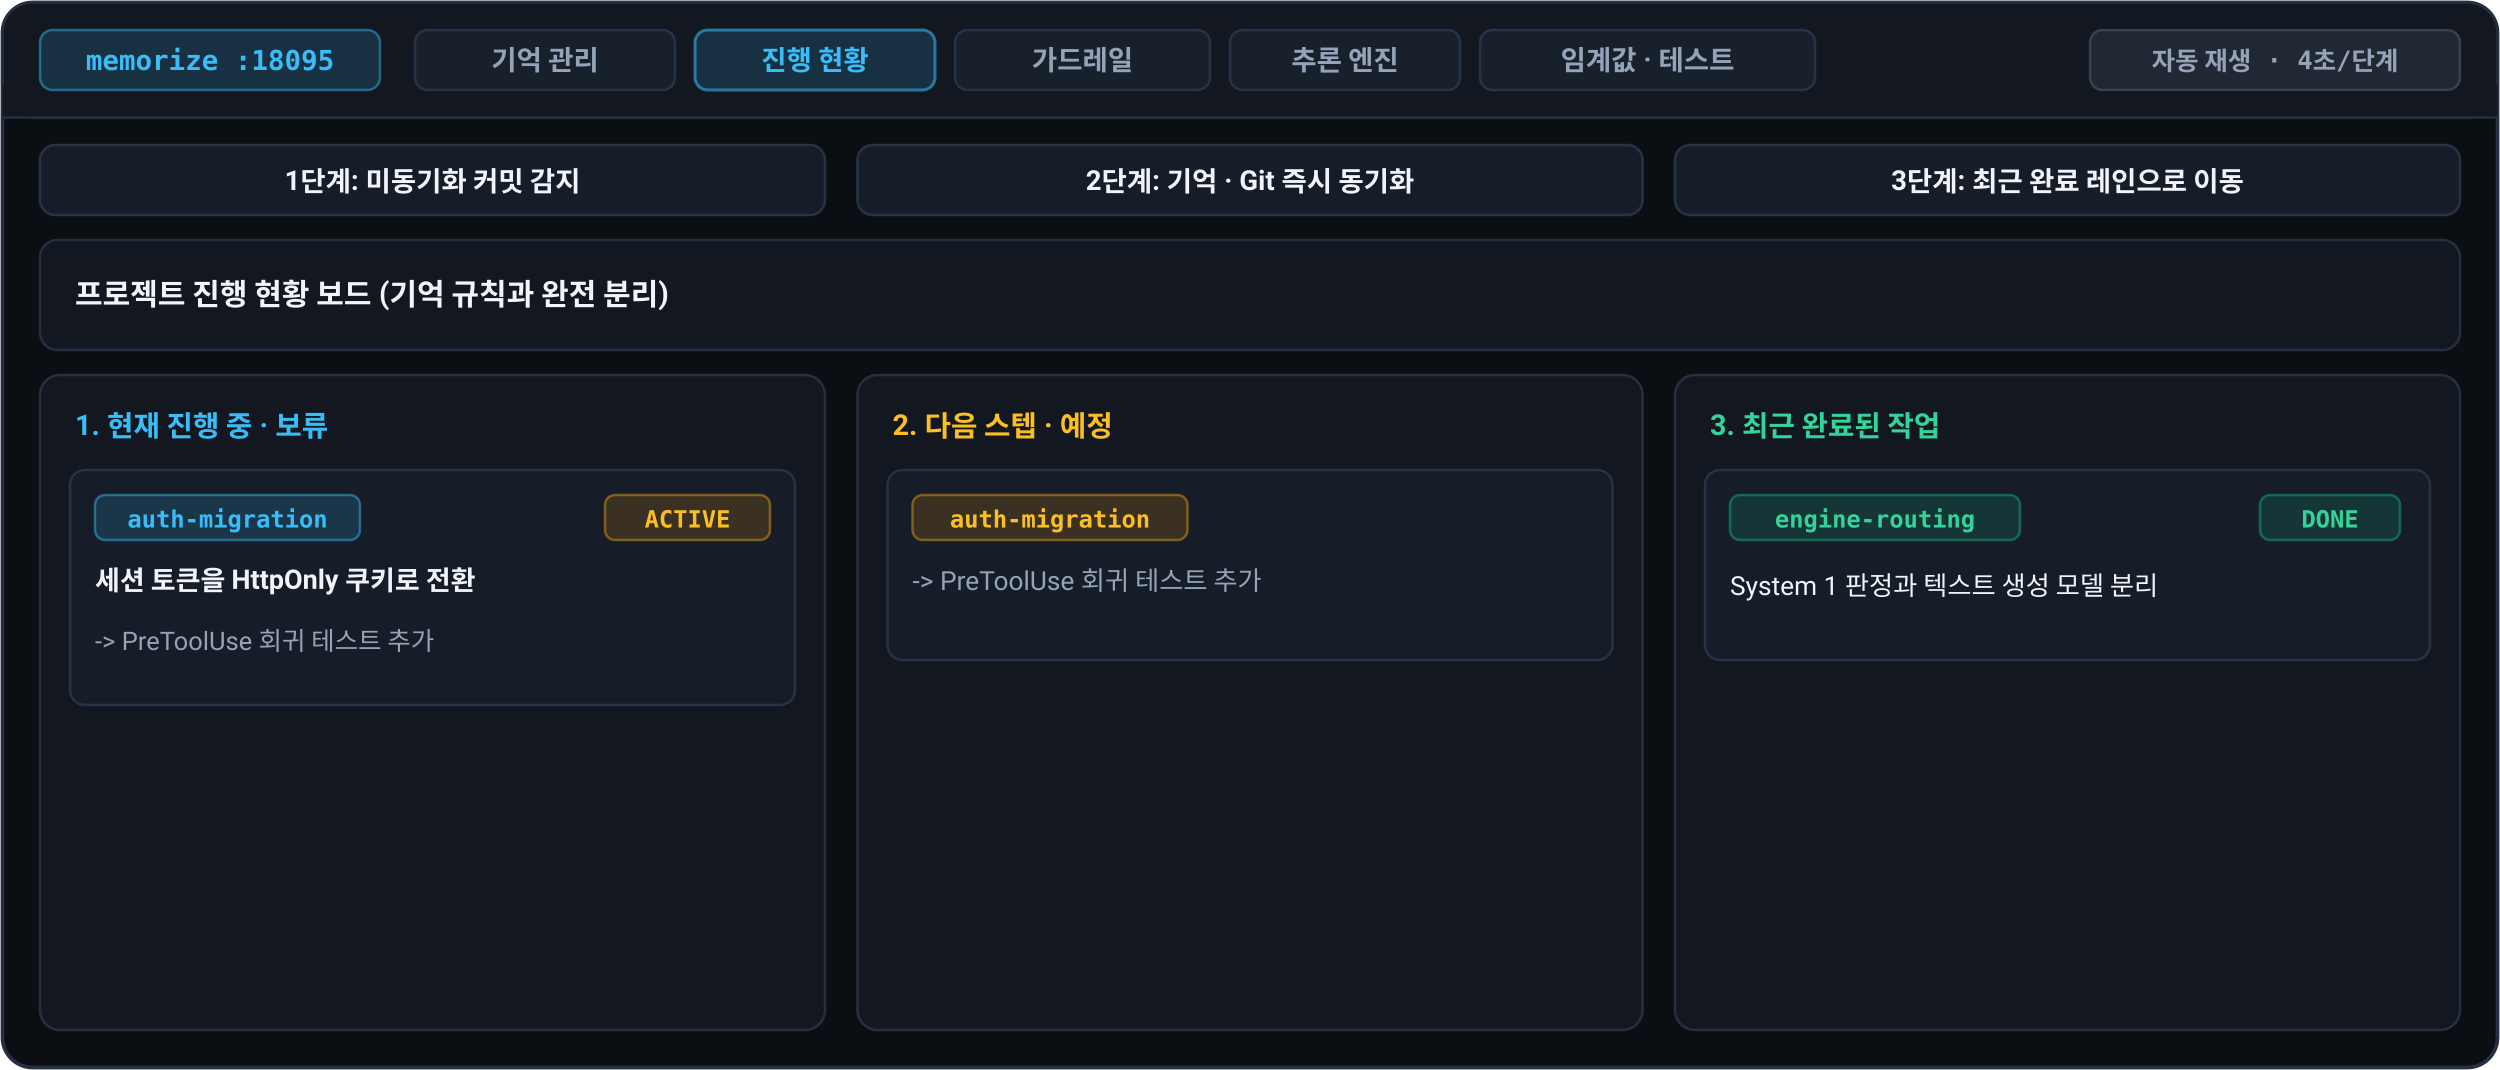
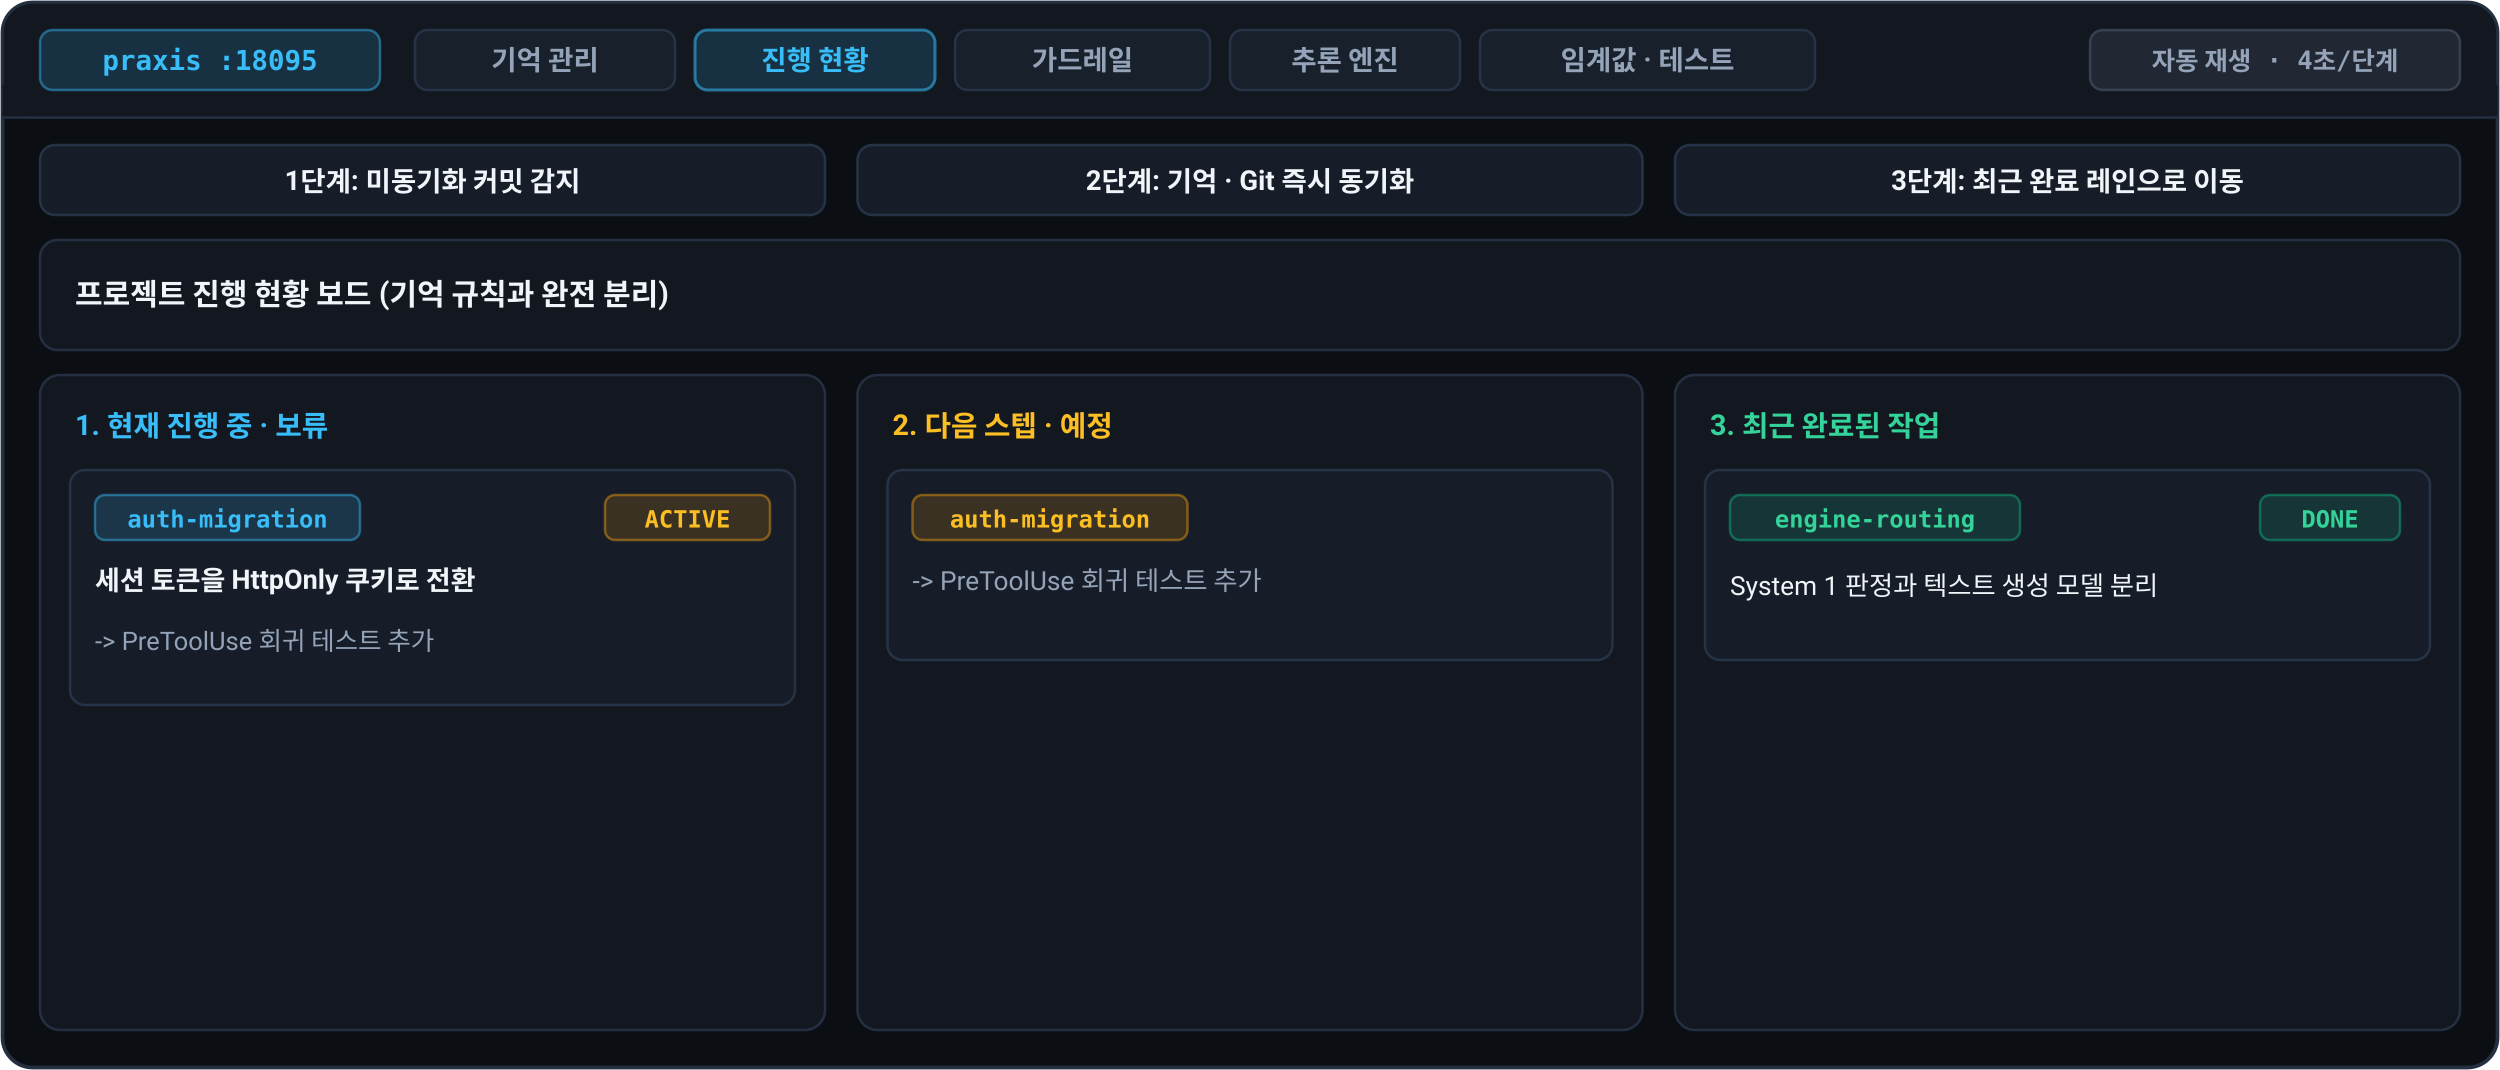
<svg xmlns="http://www.w3.org/2000/svg" viewBox="0 0 1000 428" width="100%" height="100%" role="img" aria-label="웹 콘솔 진행 현황 탭 동작 시뮬레이션">
  <style>
    .outer { fill: #0b0e13; stroke: #243041; stroke-width: 1.5; }
    .topbar { fill: #121720; stroke: #243041; stroke-width: 1; }
    .card { fill: #121720; stroke: #243041; stroke-width: 1; }
    .sub { fill: #161d28; stroke: #263346; stroke-width: 1; }
    .sub-hi { fill: rgba(56, 189, 248, 0.10); stroke: rgba(56, 189, 248, 0.45); stroke-width: 1.2; }
    .sub-ok { fill: rgba(16, 185, 129, 0.10); stroke: rgba(16, 185, 129, 0.45); stroke-width: 1.2; }
    .sub-warn { fill: rgba(245, 158, 11, 0.10); stroke: rgba(245, 158, 11, 0.45); stroke-width: 1.2; }
    .sub-err { fill: rgba(239, 68, 68, 0.10); stroke: rgba(239, 68, 68, 0.48); stroke-width: 1.2; }
    .pill-idle { fill: #18202c; stroke: #263346; stroke-width: 1; }
    .pill-act { fill: rgba(56, 189, 248, 0.16); stroke: rgba(56, 189, 248, 0.55); stroke-width: 1.2; }
    .b-ok { fill: rgba(16, 185, 129, 0.16); stroke: rgba(16, 185, 129, 0.45); stroke-width: 1; }
    .b-err { fill: rgba(239, 68, 68, 0.16); stroke: rgba(239, 68, 68, 0.45); stroke-width: 1; }
    .b-warn { fill: rgba(245, 158, 11, 0.16); stroke: rgba(245, 158, 11, 0.45); stroke-width: 1; }
    .b-info { fill: rgba(56, 189, 248, 0.16); stroke: rgba(56, 189, 248, 0.45); stroke-width: 1; }
    .b-mut { fill: rgba(100, 116, 139, 0.18); stroke: rgba(100, 116, 139, 0.4); stroke-width: 1; }
    .sans { font-family: -apple-system, BlinkMacSystemFont, "Segoe UI", "Apple SD Gothic Neo", "Noto Sans KR", "Malgun Gothic", Roboto, sans-serif; }
    .mono { font-family: "JetBrains Mono", "SF Mono", Menlo, Consolas, monospace; }
    .t-pri { fill: #f1f5f9; }
    .t-sec { fill: #94a3b8; }
    .t-mut { fill: #64748b; }
    .t-acc { fill: #38bdf8; }
    .t-ok { fill: #34d399; }
    .t-warn { fill: #fbbf24; }
    .t-err { fill: #f87171; }
    .btn-pri { fill: #0284c7; stroke: #38bdf8; stroke-width: 1; }

    /* 12s loop across 3 frames (4s per frame) */
    .f1, .f2, .f3 { opacity: 0; }
    .f1 { animation: loop1 12s infinite; }
    .f2 { animation: loop2 12s infinite; }
    .f3 { animation: loop3 12s infinite; }
    @keyframes loop1 { 0%, 31% { opacity: 1; } 34%, 100% { opacity: 0; } }
    @keyframes loop2 { 0%, 32% { opacity: 0; } 34%, 65% { opacity: 1; } 68%, 100% { opacity: 0; } }
    @keyframes loop3 { 0%, 66% { opacity: 0; } 68%, 98% { opacity: 1; } 100% { opacity: 0; } }
  </style>
  <rect class="outer" x="1" y="1" width="998" height="426" rx="12" />
  <rect class="topbar" x="1" y="1" width="998" height="46" rx="12" />
  <rect x="1" y="34" width="998" height="13" fill="#121720" />
  <line x1="1" y1="47" x2="999" y2="47" stroke="#243041" stroke-width="1" />
  <rect class="b-info" x="16" y="12" width="136" height="24" rx="5" />
-   <text x="84" y="28" text-anchor="middle" class="mono t-acc" font-size="11" font-weight="700">memorize :18095</text>
+   <text x="84" y="28" text-anchor="middle" class="mono t-acc" font-size="11" font-weight="700">praxis :18095</text>
  <rect class="pill-idle" x="166" y="12" width="104" height="24" rx="5" />
  <text x="218.0" y="28" text-anchor="middle" class="sans t-sec" font-size="11" font-weight="600">기억 관리</text>
  <rect class="pill-act" x="278" y="12" width="96" height="24" rx="5" />
  <text x="326.0" y="28" text-anchor="middle" class="sans t-acc" font-size="11" font-weight="700">진행 현황</text>
  <rect class="pill-idle" x="382" y="12" width="102" height="24" rx="5" />
  <text x="433.0" y="28" text-anchor="middle" class="sans t-sec" font-size="11" font-weight="600">가드레일</text>
  <rect class="pill-idle" x="492" y="12" width="92" height="24" rx="5" />
  <text x="538.0" y="28" text-anchor="middle" class="sans t-sec" font-size="11" font-weight="600">추론 엔진</text>
  <rect class="pill-idle" x="592" y="12" width="134" height="24" rx="5" />
  <text x="659.0" y="28" text-anchor="middle" class="sans t-sec" font-size="11" font-weight="600">임계값 · 테스트</text>
  <rect class="b-mut" x="836" y="12" width="148" height="24" rx="5" />
  <text x="910" y="28" text-anchor="middle" class="mono t-sec" font-size="10.2" font-weight="600">자동 재생 · 4초/단계</text>
  <rect class="sub" x="16" y="58" width="314" height="28" rx="6" />
  <g class="f1">
    <rect class="sub-hi" x="16" y="58" width="314" height="28" rx="6" />
  </g>
  <text x="173" y="76" text-anchor="middle" class="sans t-pri" font-size="11" font-weight="600">1단계: 미동기화 커밋 감지</text>
  <rect class="sub" x="343" y="58" width="314" height="28" rx="6" />
  <g class="f2">
    <rect class="sub-hi" x="343" y="58" width="314" height="28" rx="6" />
  </g>
  <text x="500" y="76" text-anchor="middle" class="sans t-pri" font-size="11" font-weight="600">2단계: 기억 · Git 즉시 동기화</text>
  <rect class="sub" x="670" y="58" width="314" height="28" rx="6" />
  <g class="f3">
    <rect class="sub-hi" x="670" y="58" width="314" height="28" rx="6" />
  </g>
  <text x="827" y="76" text-anchor="middle" class="sans t-pri" font-size="11" font-weight="600">3단계: 최근 완료 레인으로 이동</text>
  <rect class="card" x="16" y="96" width="968" height="44" rx="7" />
  <text x="30" y="122" class="sans t-pri" font-size="12" font-weight="700">프로젝트 진행 현황 보드 (기억 규칙과 완전 분리)</text>
  <g class="f1">
    <rect class="b-warn" x="646" y="106" width="194" height="24" rx="5" />
    <text x="743" y="122" text-anchor="middle" class="mono t-warn" font-size="10.2" font-weight="700">동기화 필요 · 새 커밋 1건</text>
    <rect class="pill-idle" x="848" y="106" width="124" height="24" rx="5" />
    <text x="910" y="122" text-anchor="middle" class="sans t-pri" font-size="10.5" font-weight="600">기억·Git 동기화</text>
  </g>
  <g class="f2">
    <rect class="b-warn" x="646" y="106" width="194" height="24" rx="5" />
    <text x="743" y="122" text-anchor="middle" class="mono t-warn" font-size="10.2" font-weight="700">동기화 필요 · 새 커밋 1건</text>
    <rect class="btn-pri" x="848" y="106" width="124" height="24" rx="5" />
    <text x="910" y="122" text-anchor="middle" class="sans t-pri" font-size="10.5" font-weight="700">기억·Git 동기화</text>
  </g>
  <g class="f3">
    <rect class="b-ok" x="646" y="106" width="194" height="24" rx="5" />
    <text x="743" y="122" text-anchor="middle" class="mono t-ok" font-size="10.2" font-weight="700">최신 동기화 · a106156</text>
    <rect class="pill-idle" x="848" y="106" width="124" height="24" rx="5" />
    <text x="910" y="122" text-anchor="middle" class="sans t-sec" font-size="10.5" font-weight="600">기억·Git 동기화</text>
  </g>
  <rect class="card" x="16" y="150" width="314" height="262" rx="8" />
  <text x="30" y="174" class="sans t-acc" font-size="11.5" font-weight="700">1. 현재 진행 중 · 보류</text>
  <rect class="sub" x="28" y="188" width="290" height="94" rx="6" />
  <rect class="b-info" x="38" y="198" width="106" height="18" rx="4" />
  <text x="91" y="211" text-anchor="middle" class="mono t-acc" font-size="9.5" font-weight="700">auth-migration</text>
  <rect class="b-warn" x="242" y="198" width="66" height="18" rx="4" />
  <text x="275" y="211" text-anchor="middle" class="mono t-warn" font-size="9.5" font-weight="700">ACTIVE</text>
  <text x="38" y="236" class="sans t-pri" font-size="10.8" font-weight="600">세션 토큰을 HttpOnly 쿠키로 전환</text>
  <text x="38" y="260" class="sans t-sec" font-size="10.2">-&gt; PreToolUse 회귀 테스트 추가</text>
  <g class="f1">
    <rect class="sub-warn" x="28" y="292" width="290" height="94" rx="6" />
    <rect class="b-warn" x="38" y="302" width="90" height="18" rx="4" />
    <text x="83" y="315" text-anchor="middle" class="mono t-warn" font-size="9.5" font-weight="700">ui-banner</text>
    <text x="38" y="340" class="sans t-pri" font-size="10.8" font-weight="600">엔진 미설정 시 상단 경고 배너 표시</text>
    <text x="38" y="364" class="sans t-sec" font-size="10.2">-&gt; 설정 저장 시 OOB 자동 숨김</text>
  </g>
  <g class="f2">
    <rect class="sub-hi" x="28" y="292" width="290" height="94" rx="6" />
    <rect class="b-info" x="38" y="302" width="90" height="18" rx="4" />
    <text x="83" y="315" text-anchor="middle" class="mono t-acc" font-size="9.5" font-weight="700">ui-banner</text>
    <text x="38" y="340" class="sans t-pri" font-size="10.8" font-weight="600">엔진 미설정 시 상단 경고 배너 표시</text>
    <text x="38" y="364" class="sans t-acc" font-size="10.2" font-weight="600">HEAD 변경 이력 분석 및 커밋 a106156 연결 완료</text>
  </g>
  <rect class="card" x="343" y="150" width="314" height="262" rx="8" />
  <text x="357" y="174" class="sans t-warn" font-size="11.5" font-weight="700">2. 다음 스텝 · 예정</text>
  <rect class="sub" x="355" y="188" width="290" height="76" rx="6" />
  <rect class="b-warn" x="365" y="198" width="110" height="18" rx="4" />
  <text x="420" y="211" text-anchor="middle" class="mono t-warn" font-size="9.5" font-weight="700">auth-migration</text>
  <text x="365" y="236" class="sans t-sec" font-size="10.5">-&gt; PreToolUse 회귀 테스트 추가</text>
  <rect class="card" x="670" y="150" width="314" height="262" rx="8" />
  <text x="684" y="174" class="sans t-ok" font-size="11.5" font-weight="700">3. 최근 완료된 작업</text>
  <rect class="sub" x="682" y="188" width="290" height="76" rx="6" />
  <rect class="b-ok" x="692" y="198" width="116" height="18" rx="4" />
  <text x="750" y="211" text-anchor="middle" class="mono t-ok" font-size="9.5" font-weight="700">engine-routing</text>
  <rect class="b-ok" x="904" y="198" width="56" height="18" rx="4" />
  <text x="932" y="211" text-anchor="middle" class="mono t-ok" font-size="9.5" font-weight="700">DONE</text>
  <text x="692" y="238" class="sans t-pri" font-size="10.5">System 1 판정과 텍스트 생성 모델 분리</text>
  <g class="f3">
    <rect class="sub-ok" x="682" y="274" width="290" height="88" rx="6" />
    <rect class="b-ok" x="692" y="284" width="90" height="18" rx="4" />
    <text x="737" y="297" text-anchor="middle" class="mono t-ok" font-size="9.5" font-weight="700">ui-banner</text>
    <rect class="b-ok" x="886" y="284" width="74" height="18" rx="4" />
    <text x="923" y="297" text-anchor="middle" class="mono t-ok" font-size="9.5" font-weight="700">a106156</text>
    <text x="692" y="324" class="sans t-ok" font-size="10.8" font-weight="600">엔진 미설정 시 상단 경고 배너 표시</text>
    <text x="692" y="346" class="sans t-sec" font-size="10">HEAD 변경 이력 분석 및 커밋 a106156 연결 완료</text>
  </g>
</svg>
